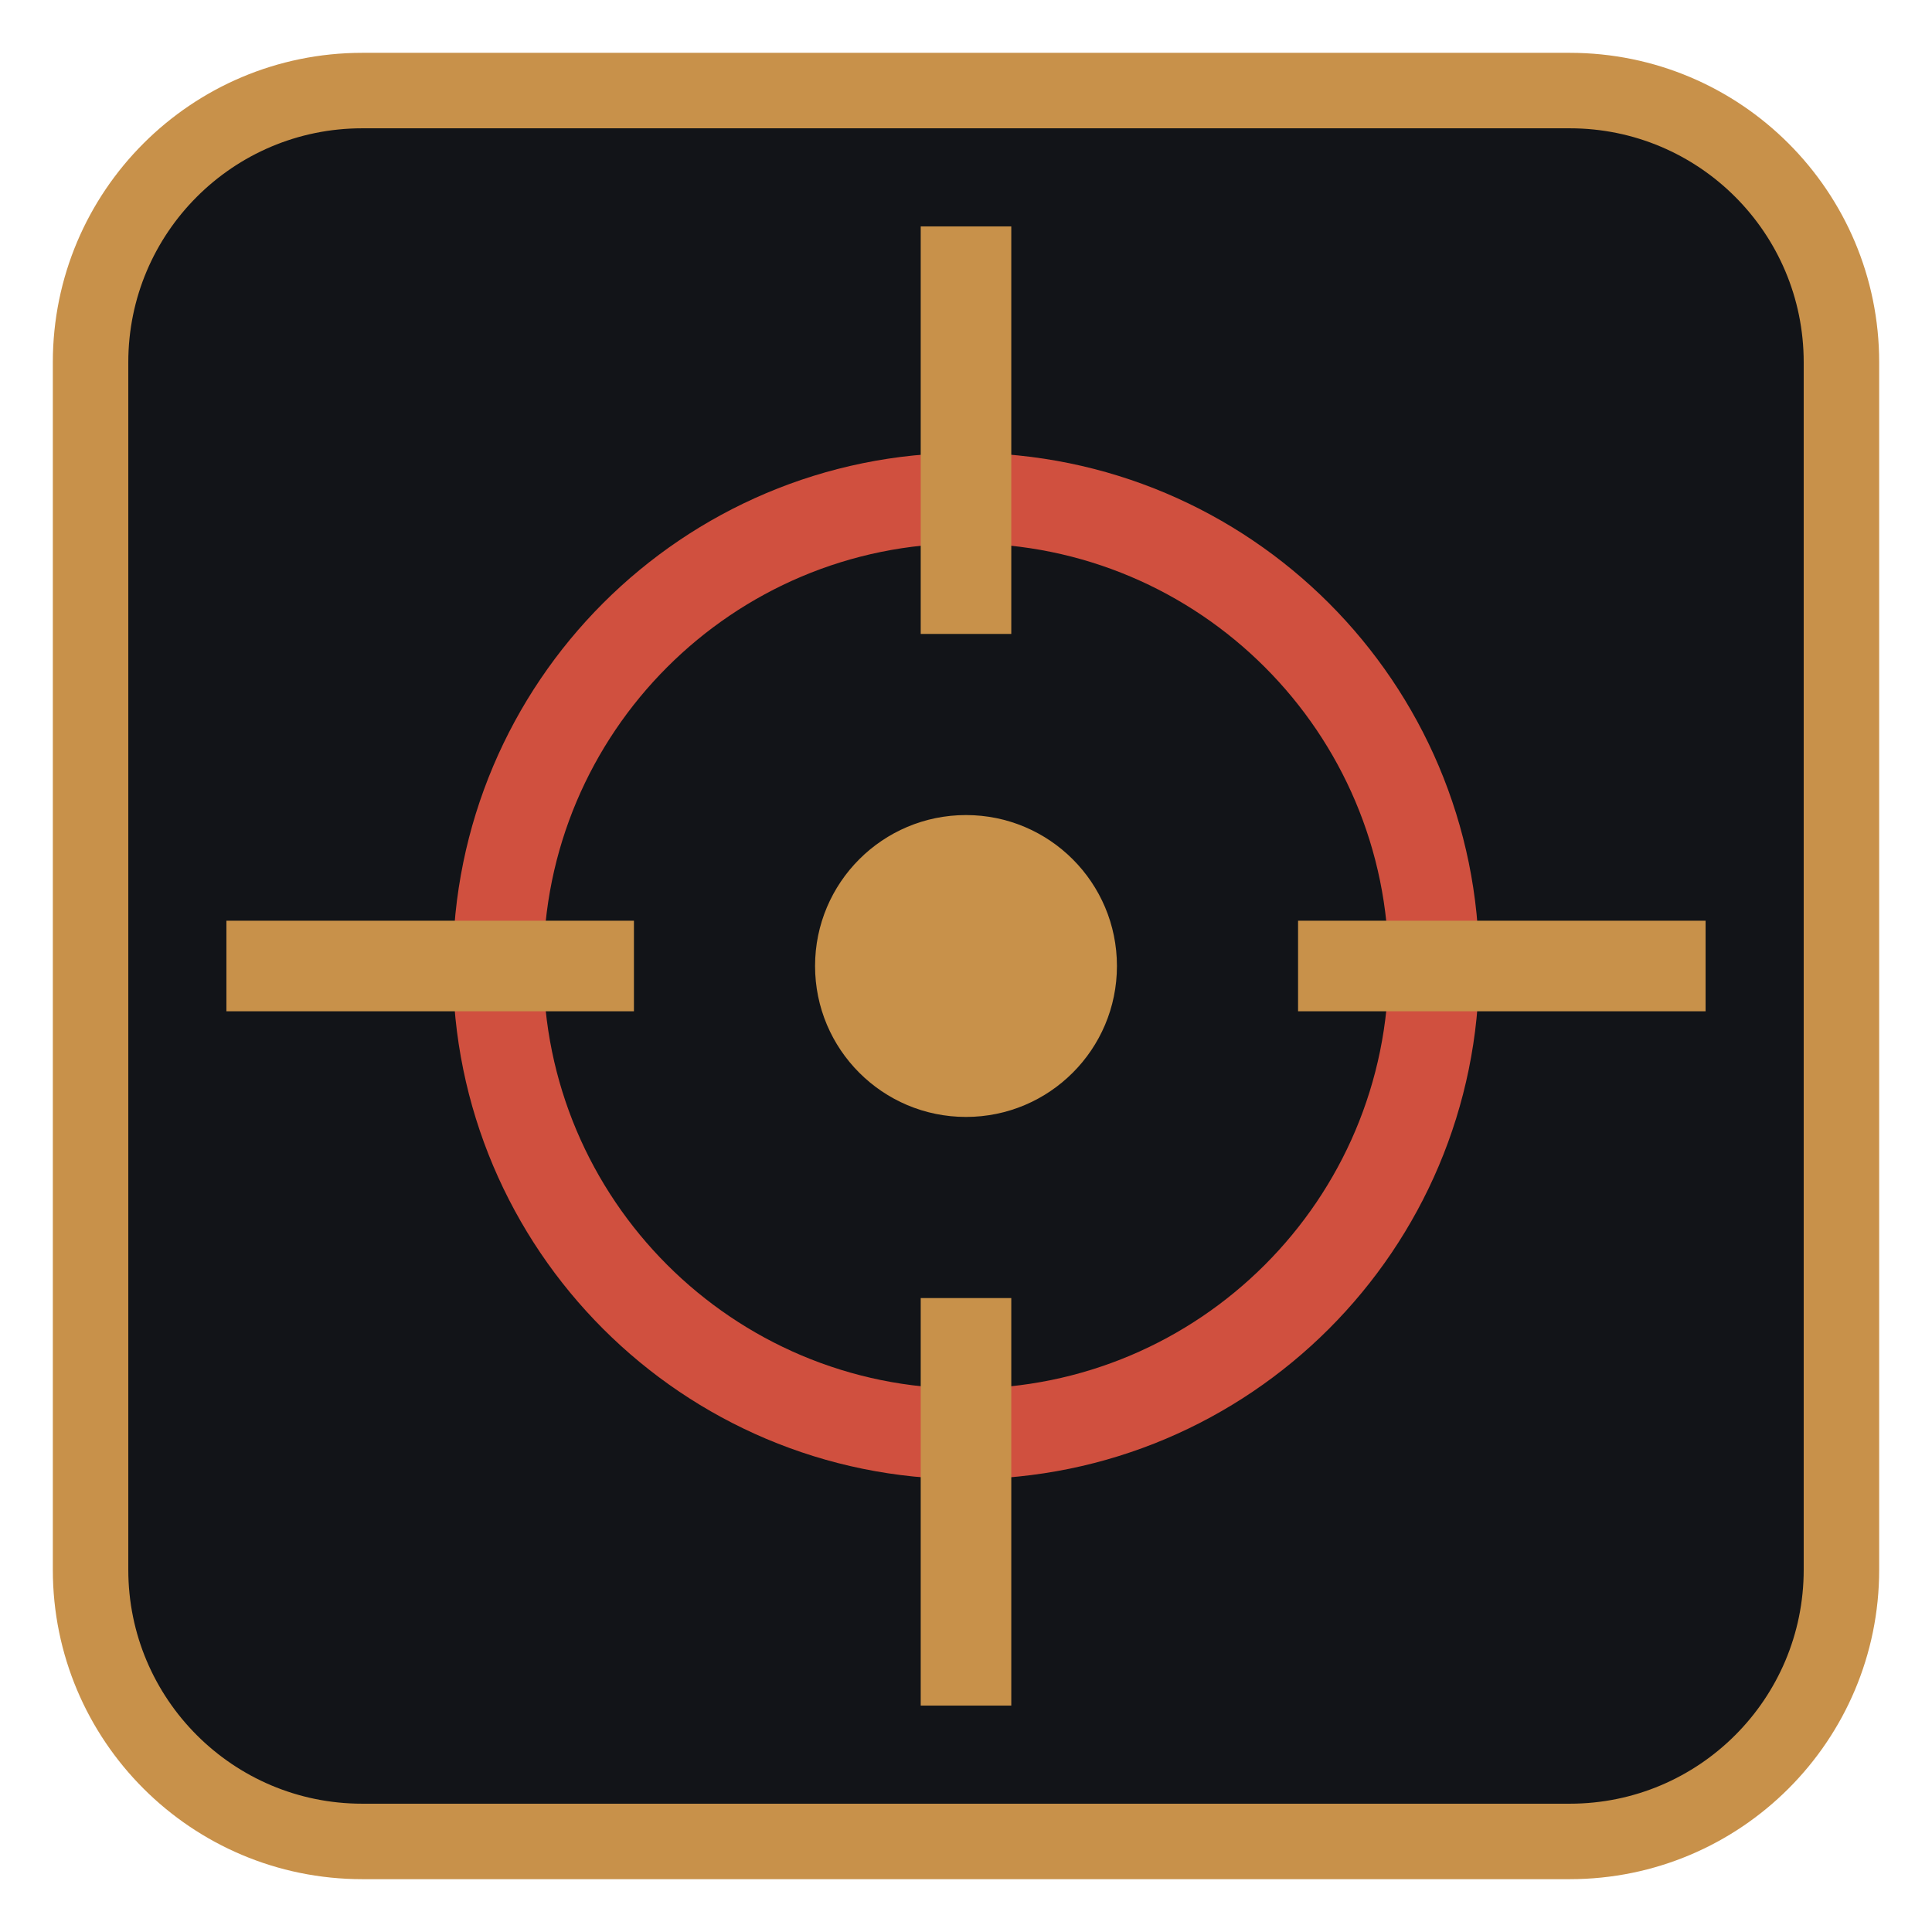
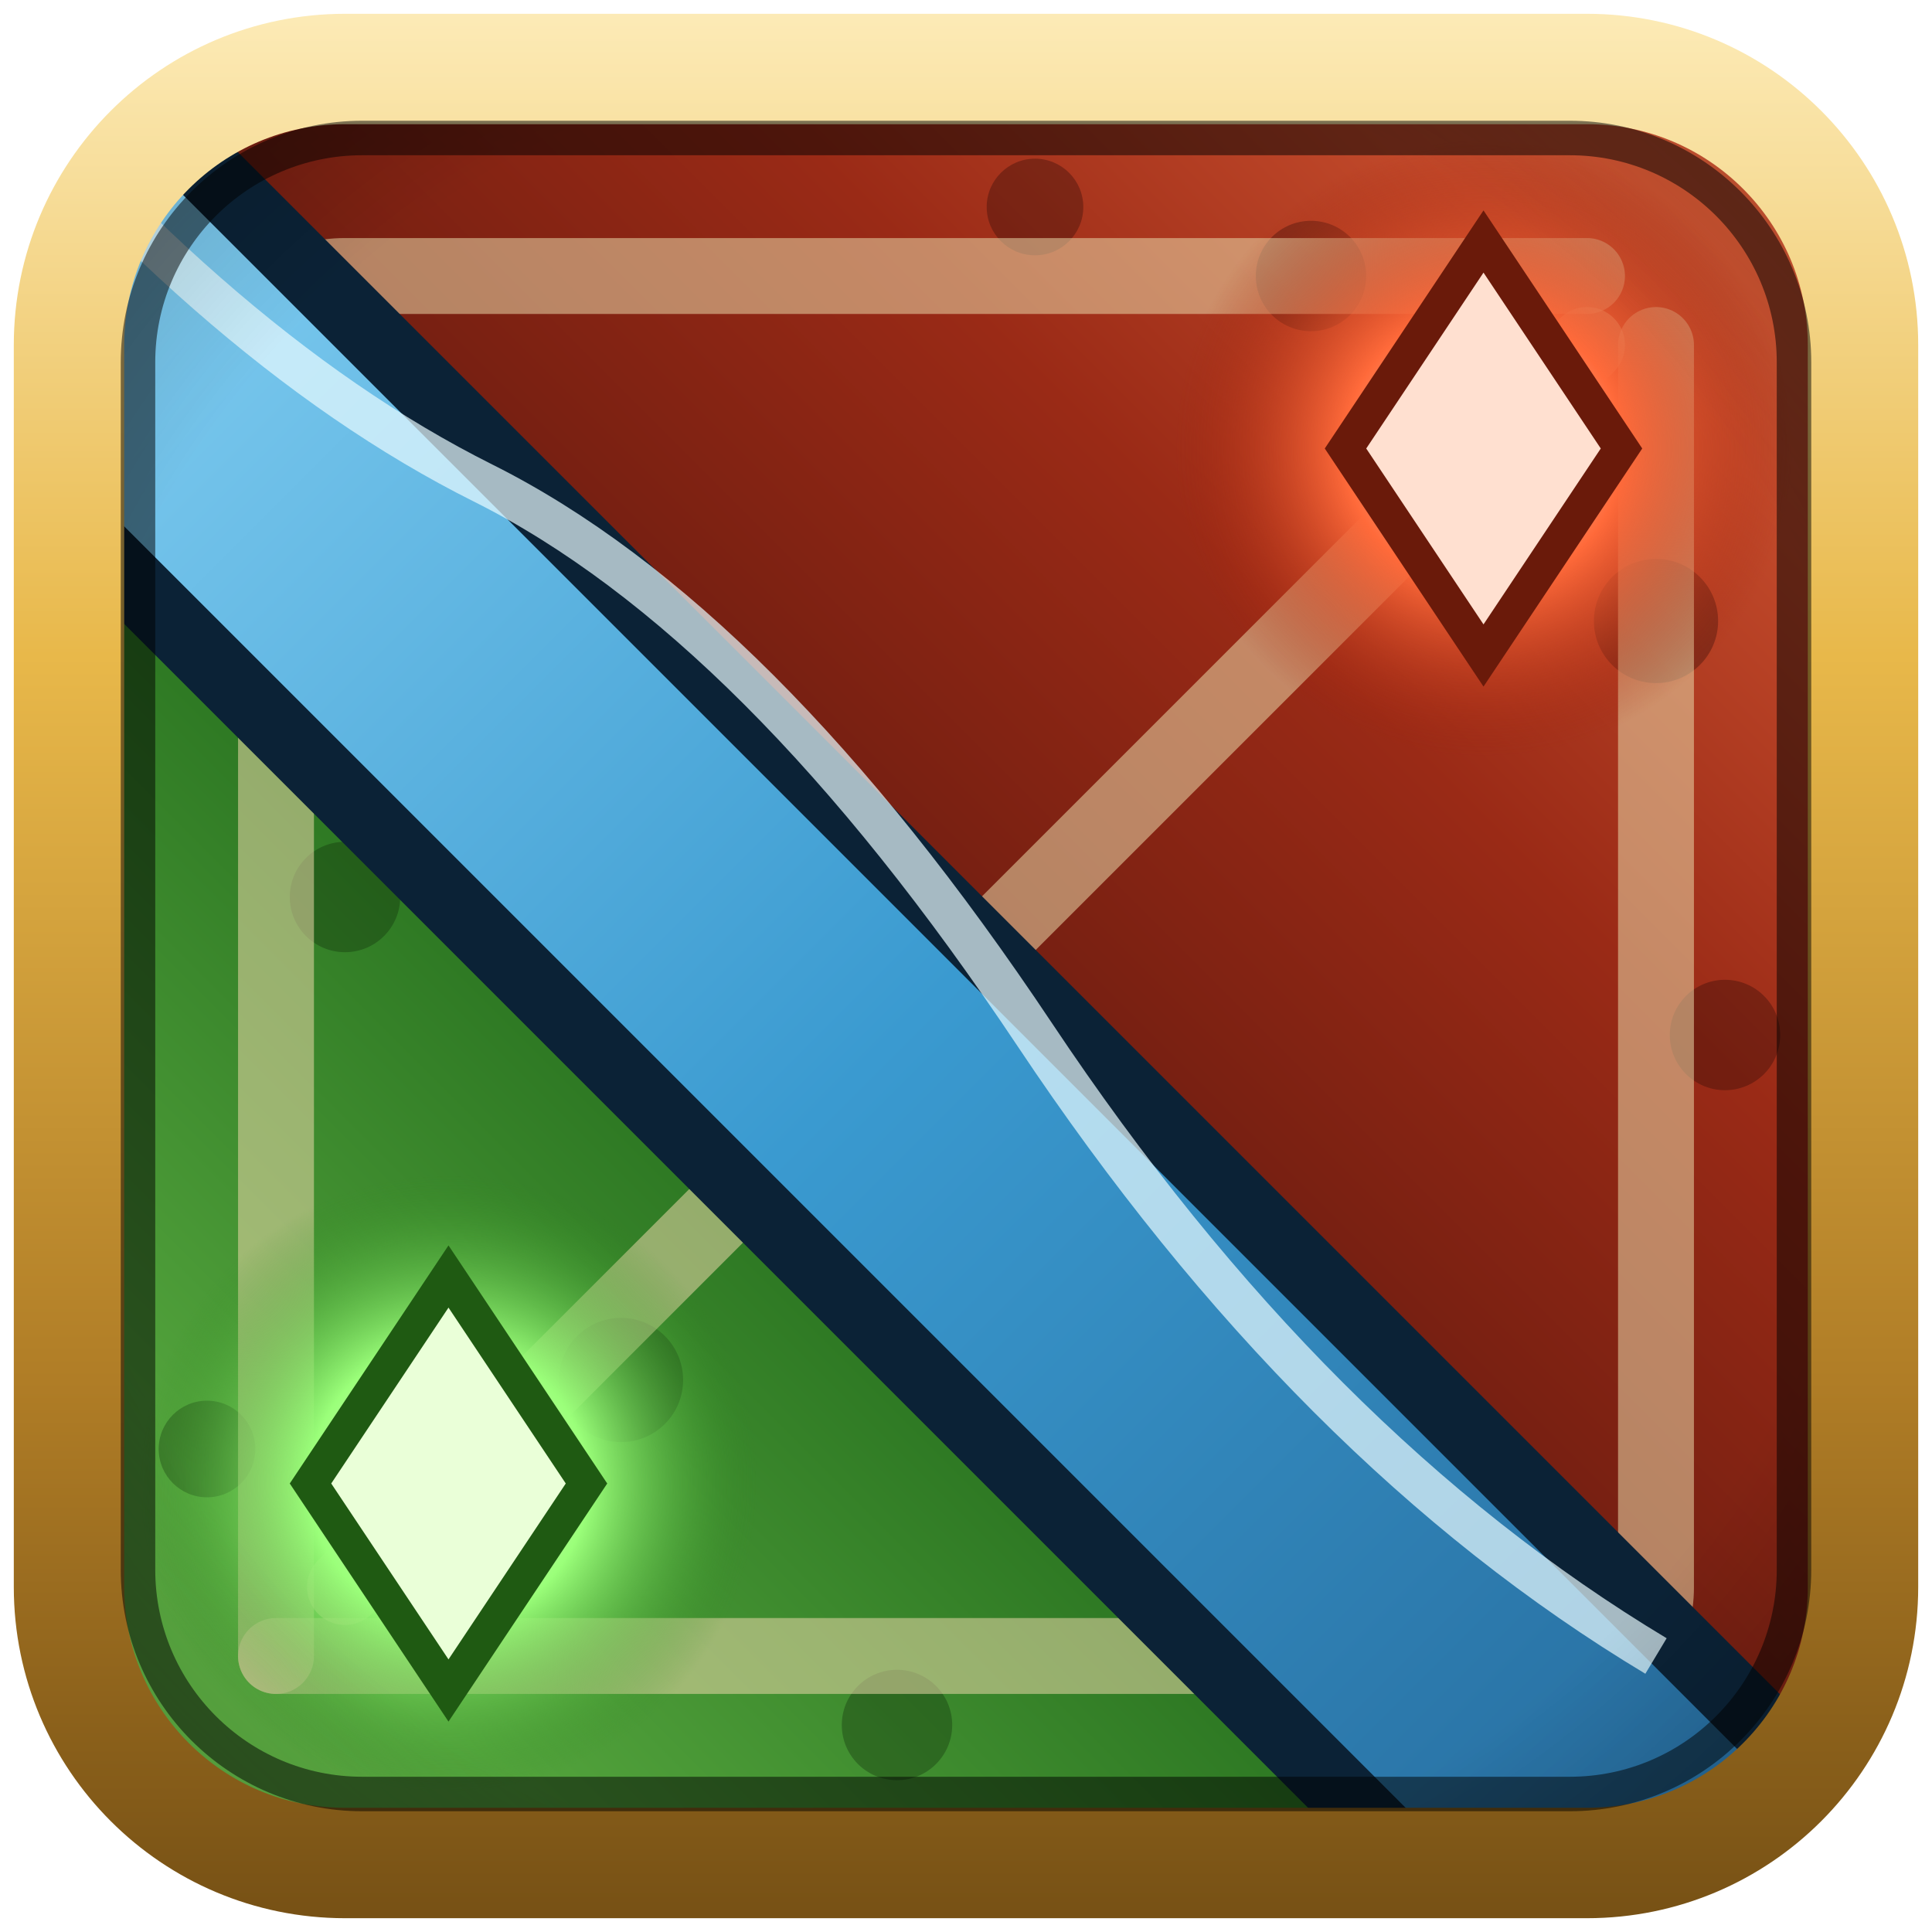
- <svg xmlns="http://www.w3.org/2000/svg" viewBox="0 0 256 256">
-   <rect x="12" y="12" width="232" height="232" rx="36" fill="#121418" stroke="#c8914a" stroke-width="10" />
-   <circle cx="128" cy="128" r="62" fill="none" stroke="#d0503f" stroke-width="12" />
-   <g stroke="#c8914a" stroke-width="12">
-     <line x1="128" y1="30" x2="128" y2="84" />
-     <line x1="128" y1="172" x2="128" y2="226" />
-     <line x1="30" y1="128" x2="84" y2="128" />
-     <line x1="172" y1="128" x2="226" y2="128" />
+ <svg xmlns="http://www.w3.org/2000/svg" viewBox="4 4 56 56">
+   <defs>
+     <linearGradient id="glg" gradientUnits="userSpaceOnUse" x1="0" y1="2" x2="0" y2="62">
+       <stop offset="0" stop-color="#fff1c4" />
+       <stop offset=".35" stop-color="#e8b84a" />
+       <stop offset=".7" stop-color="#b07d26" />
+       <stop offset="1" stop-color="#6e4a12" />
+     </linearGradient>
+     <linearGradient id="radlg" x1="0" y1="1" x2=".7" y2=".3">
+       <stop offset="0" stop-color="#7fd65a" />
+       <stop offset=".55" stop-color="#2f7a24" />
+       <stop offset="1" stop-color="#173f13" />
+     </linearGradient>
+     <linearGradient id="direlg" x1="1" y1="0" x2=".3" y2=".7">
+       <stop offset="0" stop-color="#ff7a4a" />
+       <stop offset=".5" stop-color="#9a2a16" />
+       <stop offset="1" stop-color="#3e0f0a" />
+     </linearGradient>
+     <linearGradient id="rivlg" x1="0" y1="0" x2="1" y2="1">
+       <stop offset="0" stop-color="#9fe3ff" />
+       <stop offset=".5" stop-color="#3a9ad0" />
+       <stop offset="1" stop-color="#1f5a8a" />
+     </linearGradient>
+     <radialGradient id="rblg">
+       <stop offset="0" stop-color="#f0ffe0" />
+       <stop offset=".45" stop-color="#9bff7a" />
+       <stop offset="1" stop-color="#2f8a1f" stop-opacity="0" />
+     </radialGradient>
+     <radialGradient id="dblg">
+       <stop offset="0" stop-color="#fff0e0" />
+       <stop offset=".45" stop-color="#ff6a3a" />
+       <stop offset="1" stop-color="#a0200a" stop-opacity="0" />
+     </radialGradient>
+     <radialGradient id="shadelg" cx=".5" cy=".5" r=".7">
+       <stop offset=".6" stop-color="#000" stop-opacity="0" />
+       <stop offset="1" stop-color="#000" stop-opacity=".45" />
+     </radialGradient>
+     <clipPath id="clg">
+       <rect x="6" y="6" width="52" height="52" rx="8" />
+     </clipPath>
+   </defs>
+   <g clip-path="url(#clg)">
+     <rect x="0" y="0" width="64" height="64" fill="url(#direlg)" />
+     <path d="M0 64 L0 0 L64 64 Z" fill="url(#radlg)" />
+     <g opacity=".35">
+       <circle cx="14" cy="30" r="1.6" fill="#0d2a0a" />
+       <circle cx="22" cy="44" r="1.8" fill="#0d2a0a" />
+       <circle cx="10" cy="46" r="1.4" fill="#0d2a0a" />
+       <circle cx="30" cy="54" r="1.6" fill="#0d2a0a" />
+       <circle cx="42" cy="12" r="1.6" fill="#2a0806" />
+       <circle cx="52" cy="22" r="1.8" fill="#2a0806" />
+       <circle cx="34" cy="10" r="1.4" fill="#2a0806" />
+       <circle cx="54" cy="34" r="1.6" fill="#2a0806" />
+     </g>
+     <g fill="none" stroke="#e8d6a8" stroke-opacity=".55" stroke-width="2.2" stroke-linecap="round">
+       <path d="M12 52 L12 14 Q12 12 14 12 L50 12" />
+       <path d="M12 52 L50 52 Q52 52 52 50 L52 14" />
+       <path d="M14 50 L50 14" />
+     </g>
+     <path d="M-4 2 L62 68" stroke="#0b2236" stroke-width="12" />
+     <path d="M-4 2 L62 68" stroke="url(#rivlg)" stroke-width="8" />
+     <path d="M2 4 Q10 14 18 18 T34 34 T52 52" fill="none" stroke="#e8fbff" stroke-width="1.2" stroke-opacity=".7" />
+     <circle cx="17" cy="47" r="9" fill="url(#rblg)" />
+     <circle cx="47" cy="17" r="9" fill="url(#dblg)" />
+     <path d="M17 41 L21 47 L17 53 L13 47 Z" fill="#eaffd8" stroke="#1f5a12" stroke-width="1" />
+     <path d="M47 11 L51 17 L47 23 L43 17 Z" fill="#ffe0d0" stroke="#6a1a0a" stroke-width="1" />
+     <rect x="0" y="0" width="64" height="64" fill="url(#shadelg)" />
  </g>
-   <circle cx="128" cy="128" r="20" fill="#c8914a" />
+   <rect x="6" y="6" width="52" height="52" rx="8" fill="none" stroke="url(#glg)" stroke-width="3.2" />
+   <rect x="8" y="8" width="48" height="48" rx="6.5" fill="none" stroke="#000" stroke-opacity=".5" stroke-width="1" />
</svg>
